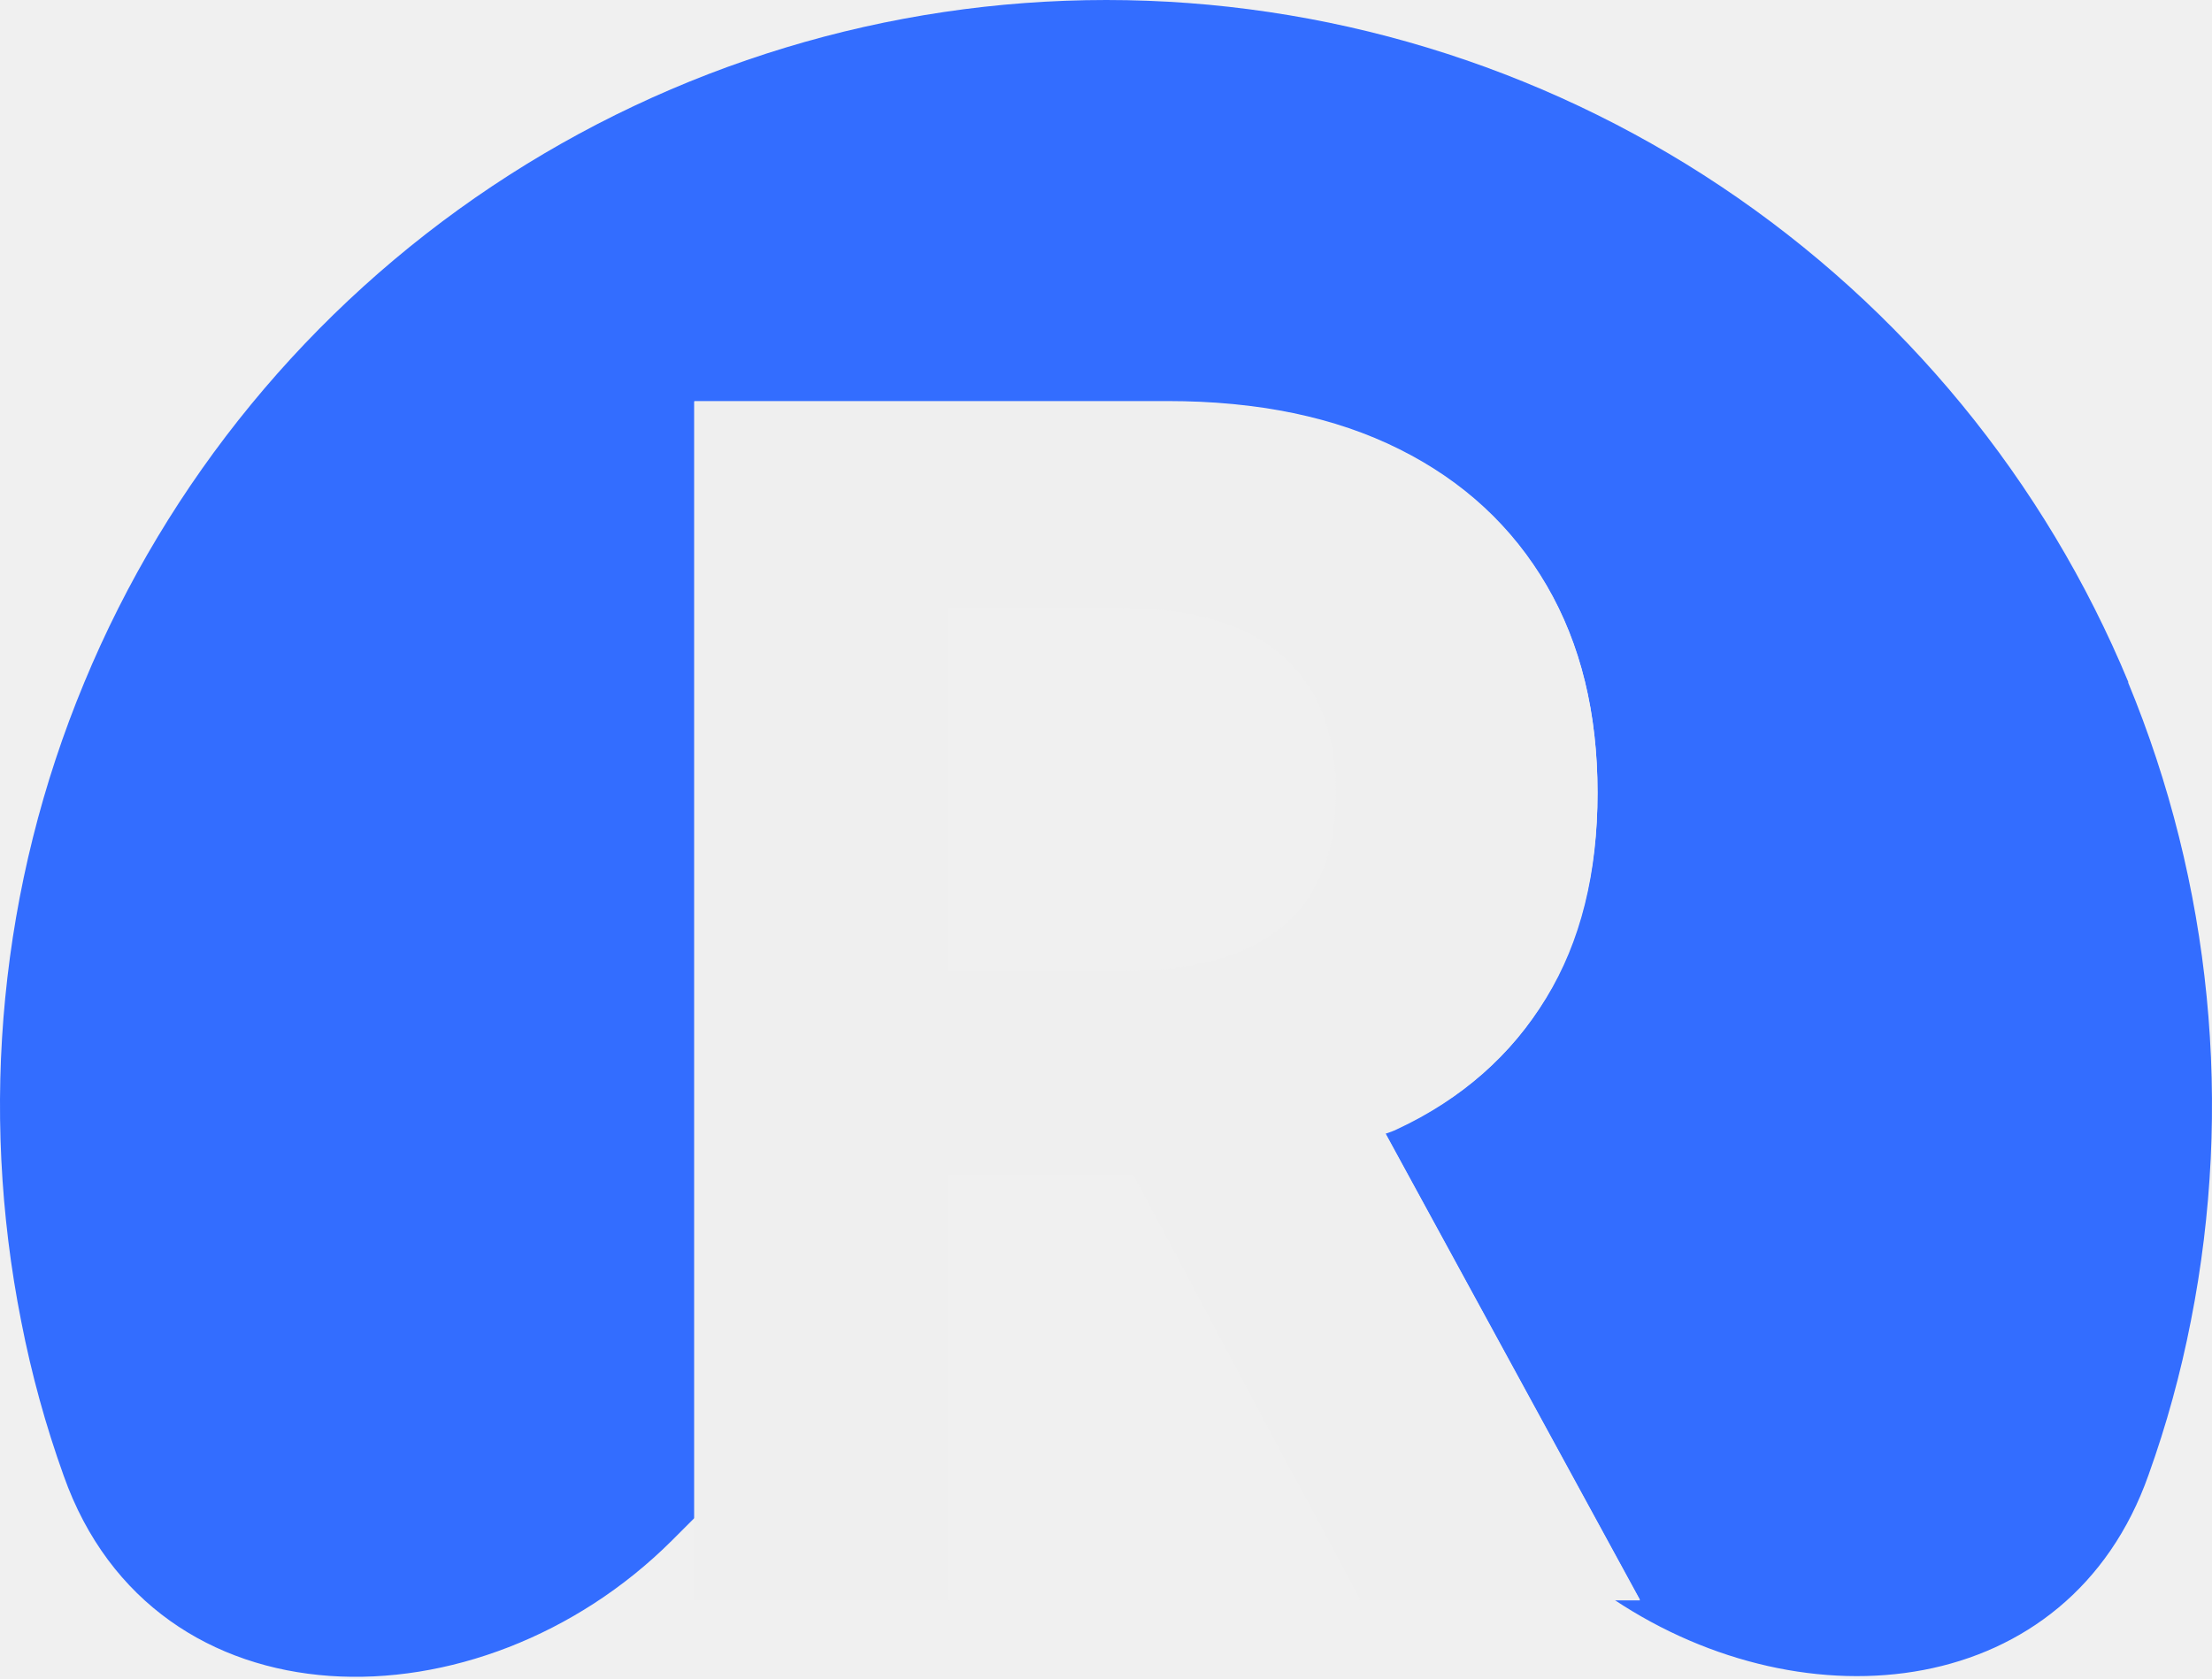
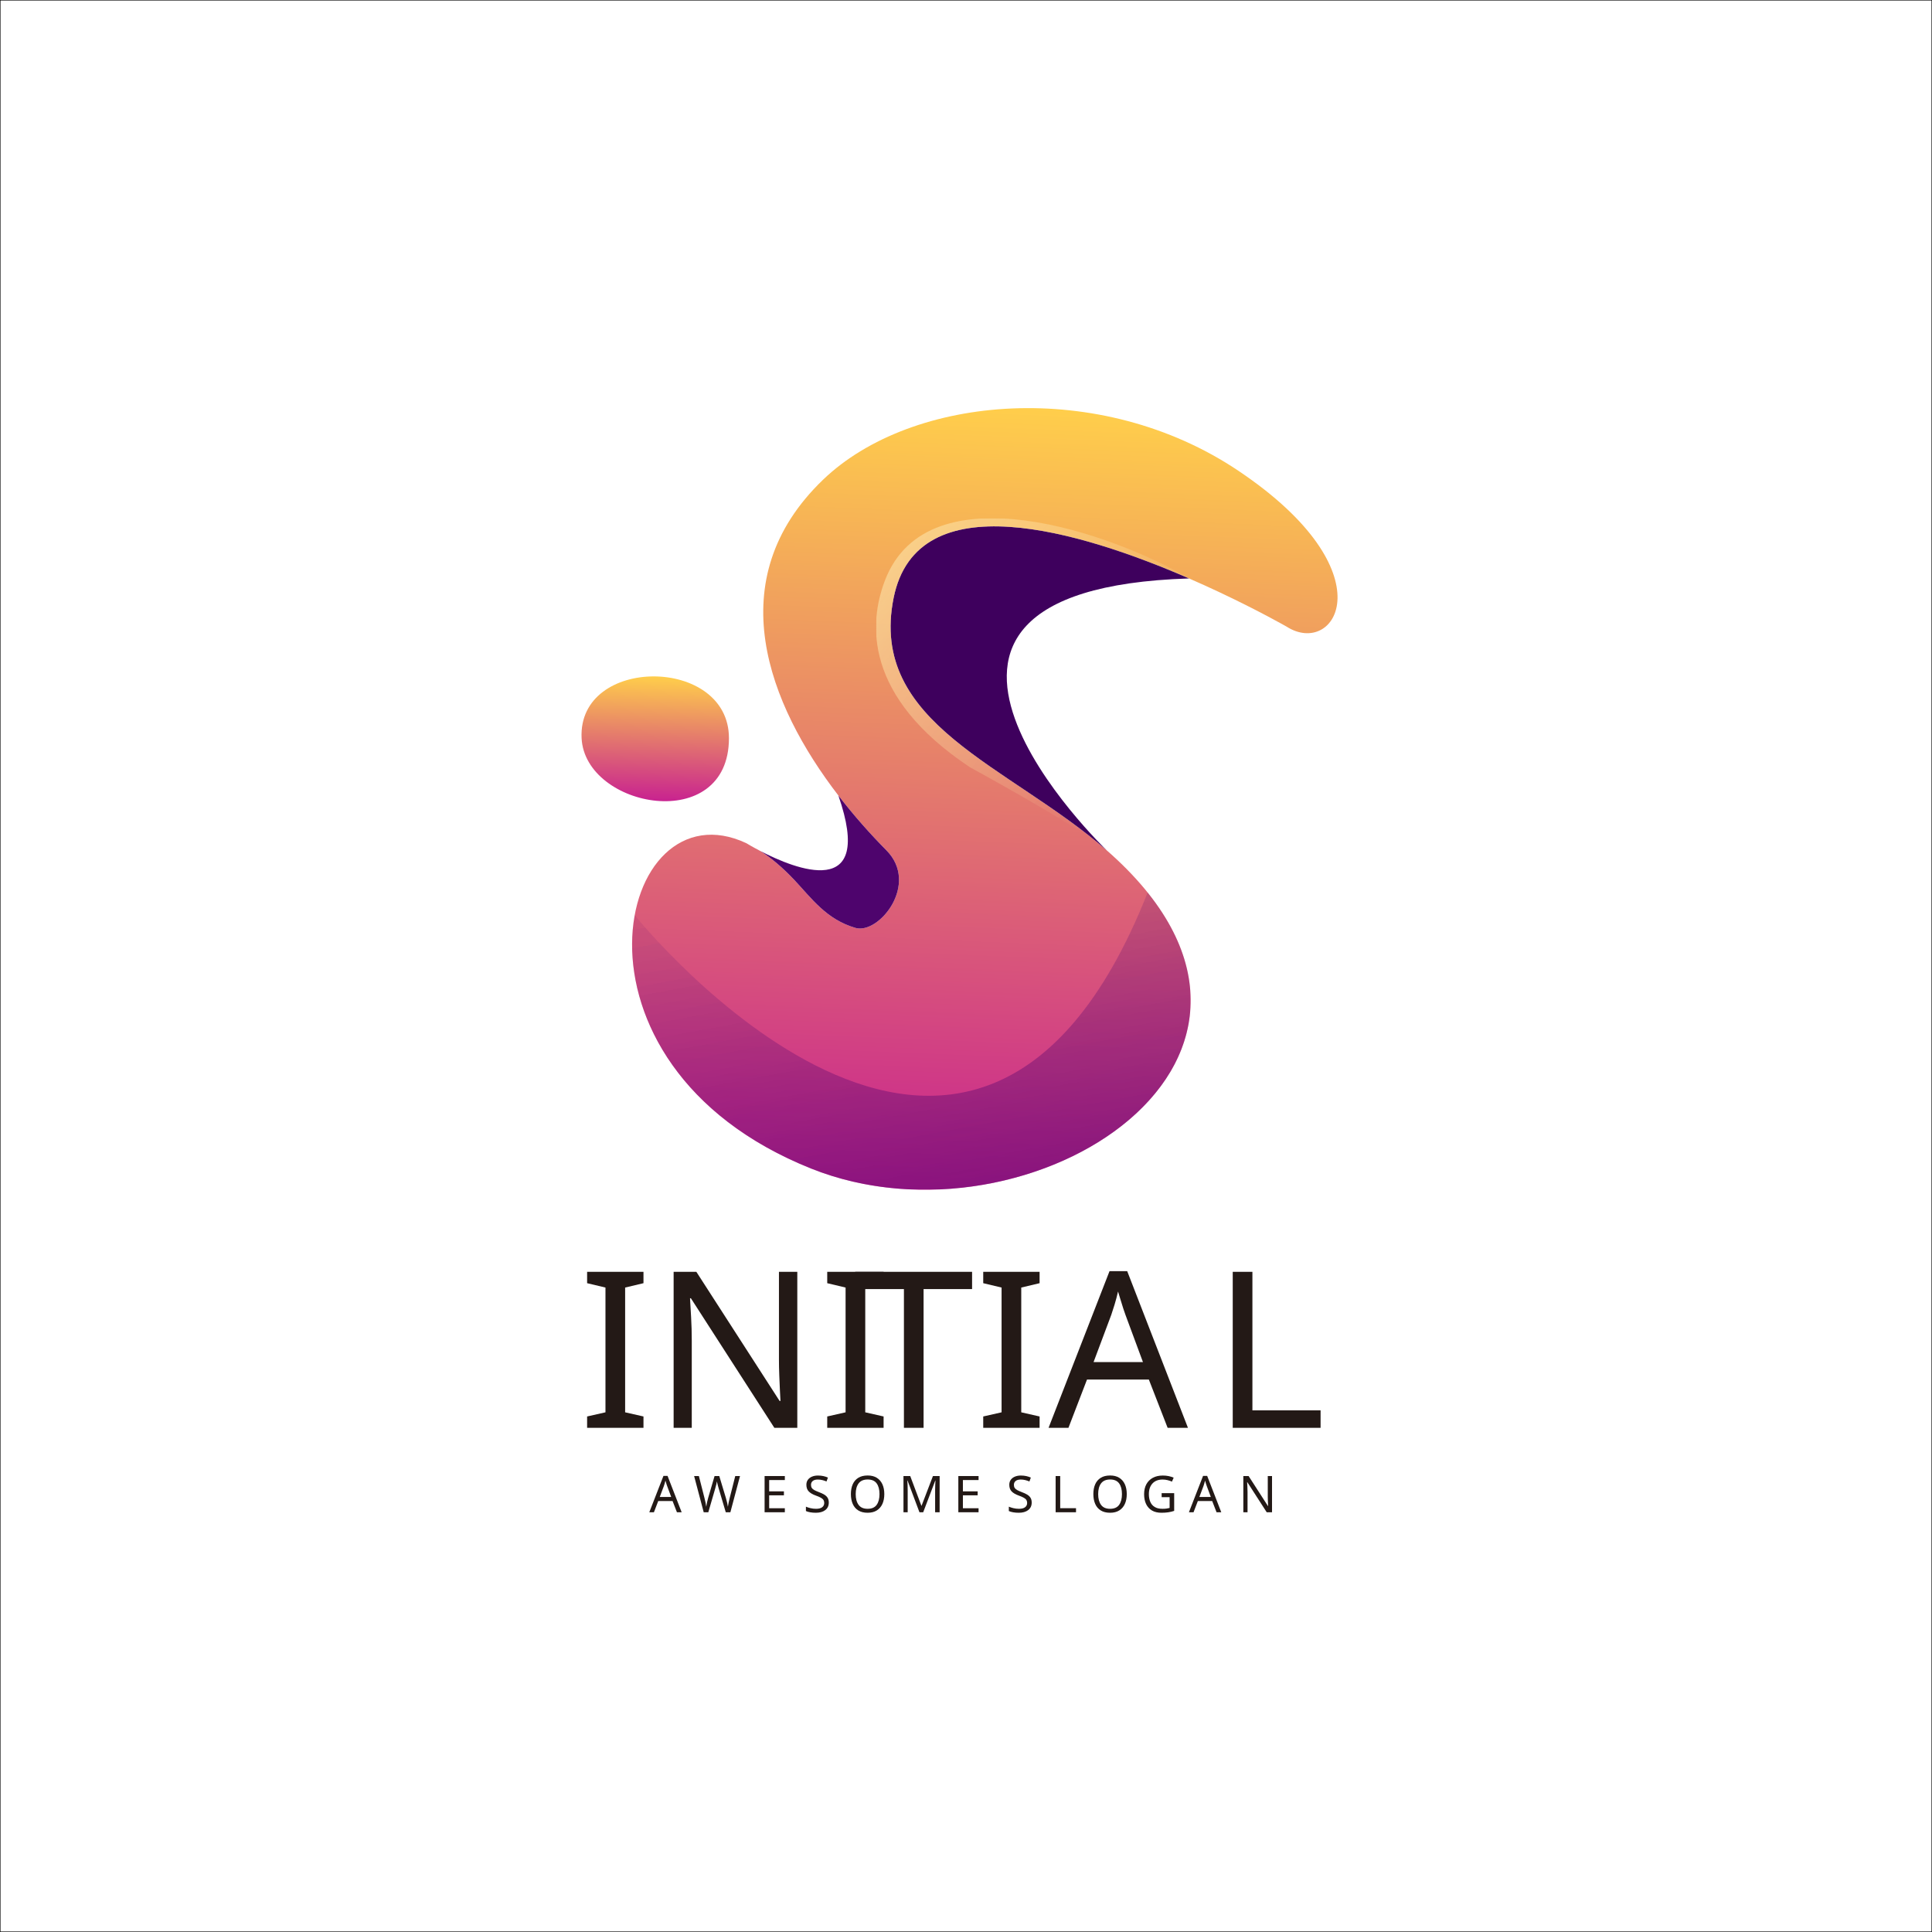
- <svg xmlns="http://www.w3.org/2000/svg" width="112" height="85" viewBox="0 0 112 85" fill="none">
-   <path d="M107.775 34.568C103.543 24.348 96.349 15.591 87.138 9.44C77.926 3.288 67.087 0 56.02 0C44.953 0 34.114 3.288 24.902 9.44C15.69 15.591 8.497 24.348 4.265 34.568C0.001 44.822 -1.073 56.084 1.075 66.923C1.596 69.592 2.312 72.196 3.224 74.735C7.813 87.69 24.284 87.722 34.016 78.022L35.155 76.883V20.311H59.112C63.702 20.311 67.608 21.125 70.863 22.753C74.118 24.38 76.591 26.691 78.317 29.653C80.042 32.615 80.888 36.131 80.888 40.134C80.888 44.138 80.009 47.621 78.284 50.518C76.559 53.415 74.02 55.628 70.733 57.158C70.537 57.256 70.342 57.288 70.147 57.386L83.037 81.017H81.734C91.467 87.495 104.747 86.127 108.784 74.702C109.695 72.163 110.411 69.559 110.932 66.89C113.08 56.019 111.973 44.756 107.742 34.536L107.775 34.568Z" fill="#336DFF" />
-   <path d="M70.147 57.418C70.342 57.353 70.537 57.288 70.732 57.19C74.02 55.661 76.526 53.415 78.284 50.55C80.042 47.686 80.888 44.203 80.888 40.167C80.888 36.13 80.042 32.648 78.317 29.686C76.591 26.724 74.118 24.413 70.863 22.785C67.608 21.157 63.702 20.344 59.112 20.344H35.155V81.05H48.013V59.502H57.387L68.877 81.05H83.036L70.147 57.418ZM66.468 45.147C65.655 46.481 64.45 47.49 62.823 48.174C61.195 48.858 59.177 49.183 56.703 49.183H47.98V30.792H56.638C59.112 30.792 61.163 31.15 62.79 31.866C64.418 32.583 65.622 33.657 66.436 35.024C67.25 36.423 67.64 38.116 67.64 40.134C67.64 42.152 67.25 43.812 66.436 45.147H66.468Z" fill="#EFEFEF" />
+ <svg xmlns="http://www.w3.org/2000/svg" xmlns:xlink="http://www.w3.org/1999/xlink" version="1.1" id="Layer_1" x="0px" y="0px" viewBox="0 0 4000 4000" style="enable-background:new 0 0 4000 4000;" xml:space="preserve">
+   <g>
+     <rect x="0.5" y="0.5" style="fill:#FFFFFF;" width="3999" height="3999" />
+     <path d="M3999,1v3998H1V1H3999 M4000,0H0v4000h4000V0L4000,0z" />
+   </g>
+   <g>
+     <g>
+       <defs>
+         <path id="SVGID_1_" d="M1835.162,1760.462c69.258,69.933-15.658,174.807-64.09,160.643     c-60.246-17.615-90.459-60.843-126.397-99.126c-23.822-25.376-47.233-45.098-69.927-59.764     c-17.822-9.248-29.479-16.46-29.479-16.46c-267.387-125.635-408.349,456.74,134.434,673.74     c453.609,181.347,1098.661-232.858,611.835-658.813c-201.575-176.373-494.279-261.016-441.38-522.978     c48.565-240.513,386.914-137.855,611.693-40.064c21.437,9.324,41.837,18.604,60.857,27.54     c83.952,39.438,140.968,72.134,140.968,72.134c101.609,65.213,212.906-112.554-99.442-322.442     c-286.408-192.456-676.538-158.217-860.238,18.39c-215.556,207.233-113.148,465.302,31.748,653.702     C1767.798,1688.642,1801.931,1726.908,1835.162,1760.462" />
+       </defs>
+       <clipPath id="SVGID_00000124150286525054431820000009011672072136874687_">
+         <use xlink:href="#SVGID_1_" style="overflow:visible;" />
+       </clipPath>
+       <linearGradient id="SVGID_00000051352671331441879610000018224048967487953572_" gradientUnits="userSpaceOnUse" x1="2041.326" y1="841.422" x2="1969.312" y2="2612.211">
+         <stop offset="0" style="stop-color:#FFCE4B" />
+         <stop offset="1" style="stop-color:#C31296" />
+       </linearGradient>
+       <rect x="1136.919" y="782.416" style="clip-path:url(#SVGID_00000124150286525054431820000009011672072136874687_);fill:url(#SVGID_00000051352671331441879610000018224048967487953572_);" width="1739.661" height="1818.425" />
+     </g>
+     <path style="fill-rule:evenodd;clip-rule:evenodd;fill:#3E005D;" d="M1850.157,1237.704   c-52.899,261.963,239.805,346.605,441.38,522.978c0,0-564.5-539.99,170.313-563.042   C2237.072,1099.849,1898.722,997.191,1850.157,1237.704" />
+     <path style="fill-rule:evenodd;clip-rule:evenodd;fill:#4E046D;" d="M1835.162,1760.462   c-33.231-33.554-67.364-71.82-99.419-113.498c76.622,220.334-90.465,151.847-160.995,115.251   c22.692,14.666,46.105,34.389,69.927,59.764c35.938,38.284,66.151,81.511,126.397,99.126   C1819.504,1935.269,1904.42,1830.396,1835.162,1760.462" />
+     <defs>
+       <filter id="Adobe_OpacityMaskFilter" filterUnits="userSpaceOnUse" x="1813.685" y="1072.942" width="648.165" height="681.563">
+         <feColorMatrix type="matrix" values="1 0 0 0 0  0 1 0 0 0  0 0 1 0 0  0 0 0 1 0" />
+       </filter>
+     </defs>
+     <mask maskUnits="userSpaceOnUse" x="1813.685" y="1072.942" width="648.165" height="681.563" id="SVGID_00000073707884719856821730000010629727030929905830_">
+       <g style="filter:url(#Adobe_OpacityMaskFilter);">
+         <linearGradient id="SVGID_00000080910747712693917050000015021527212501355675_" gradientUnits="userSpaceOnUse" x1="-1840.715" y1="1352.17" x2="-999.137" y2="1976.321" gradientTransform="matrix(1 0 0 1 3362.905 -394.9855)">
+           <stop offset="0" style="stop-color:#FFFFFF" />
+           <stop offset="1" style="stop-color:#000000" />
+         </linearGradient>
+         <rect x="1813.683" y="1072.94" style="fill:url(#SVGID_00000080910747712693917050000015021527212501355675_);" width="648.167" height="681.566" />
+       </g>
+     </mask>
+     <path style="mask:url(#SVGID_00000073707884719856821730000010629727030929905830_);fill-rule:evenodd;clip-rule:evenodd;fill:#FCE2A6;" d="   M1850.157,1237.704c48.565-240.513,386.914-137.855,611.693-40.064c-154.127-92.033-539.57-228.818-629.311,3.214   c-34.295,88.67-44.709,240.927,175.404,387.502c0,0,218.294,119.078,276.455,166.15   C2083.136,1582.296,1797.881,1496.591,1850.157,1237.704" />
+     <defs>
+       <filter id="Adobe_OpacityMaskFilter_00000075870789108500100020000010718589448751530386_" filterUnits="userSpaceOnUse" x="1308.668" y="1847.867" width="1156.452" height="615.377">
+         <feColorMatrix type="matrix" values="1 0 0 0 0  0 1 0 0 0  0 0 1 0 0  0 0 0 1 0" />
+       </filter>
+     </defs>
+     <mask maskUnits="userSpaceOnUse" x="1308.668" y="1847.867" width="1156.452" height="615.377" id="SVGID_00000155853217526332048270000006030284676408556176_">
+       <g style="filter:url(#Adobe_OpacityMaskFilter_00000075870789108500100020000010718589448751530386_);">
+         <linearGradient id="SVGID_00000175288285492614994820000016066621203838037655_" gradientUnits="userSpaceOnUse" x1="-1199.928" y1="3517.862" x2="-1489.301" y2="1961.654" gradientTransform="matrix(1 0 0 1 3286.604 -287.9056)">
+           <stop offset="0" style="stop-color:#FFFFFF" />
+           <stop offset="1" style="stop-color:#000000" />
+         </linearGradient>
+         <rect x="1308.667" y="1847.867" style="fill:url(#SVGID_00000175288285492614994820000016066621203838037655_);" width="1156.456" height="615.377" />
+       </g>
+     </mask>
+     <path style="mask:url(#SVGID_00000155853217526332048270000006030284676408556176_);fill-rule:evenodd;clip-rule:evenodd;fill:#4E046D;" d="   M2376.077,1847.867c-362.979,918.741-1062.002,46.934-1062.002,46.934c-29.654,162.289,58.599,401.946,365.628,524.694   C2102.238,2588.419,2690.886,2240.591,2376.077,1847.867" />
+     <g>
+       <defs>
+         <path id="SVGID_00000113333586815744790500000000328678682997597616_" d="M1509.208,1528.235c0,200.64-298.055,145.412-305.068,0     C1195.905,1357.493,1509.208,1358.132,1509.208,1528.235" />
+       </defs>
+       <clipPath id="SVGID_00000000193136870288039650000002841860075413457285_">
+         <use xlink:href="#SVGID_00000113333586815744790500000000328678682997597616_" style="overflow:visible;" />
+       </clipPath>
+       <linearGradient id="SVGID_00000034071807092265040050000008196558327411963277_" gradientUnits="userSpaceOnUse" x1="1357.017" y1="1399.829" x2="1348.213" y2="1682.782">
+         <stop offset="0" style="stop-color:#FFCE4B" />
+         <stop offset="1" style="stop-color:#C31296" />
+       </linearGradient>
+       <rect x="1195.905" y="1357.493" style="clip-path:url(#SVGID_00000000193136870288039650000002841860075413457285_);fill:url(#SVGID_00000034071807092265040050000008196558327411963277_);" width="313.303" height="371.382" />
+     </g>
+     <text transform="matrix(1 0 0 1 1197.461 2956.168)" style="fill:#231916; font-family:'NexaBold'; font-size:452.354px;">INI</text>
+     <text transform="matrix(1 0 0 1 1766.07 2956.168)" style="fill:#231916; font-family:'NexaBold'; font-size:452.354px;">TIA</text>
+     <text transform="matrix(1 0 0 1 2508.383 2956.168)" style="fill:#231916; font-family:'NexaBold'; font-size:452.354px;">L</text>
+     <text transform="matrix(1 0 0 1 1344.309 3130.961)" style="fill:#231916; font-family:'NexaBold'; font-size:105px;">A</text>
+     <text transform="matrix(1 0 0 1 1435.84 3130.961)" style="fill:#231916; font-family:'NexaBold'; font-size:105px;">W</text>
+     <text transform="matrix(1 0 0 1 1572.84 3130.961)" style="fill:#231916; font-family:'NexaBold'; font-size:105px;">E</text>
+     <text transform="matrix(1 0 0 1 1663.219 3130.961)" style="fill:#231916; font-family:'NexaBold'; font-size:105px;">S</text>
+     <text transform="matrix(1 0 0 1 1755.277 3130.961)" style="fill:#231916; font-family:'NexaBold'; font-size:105px;">O</text>
+     <text transform="matrix(1 0 0 1 1860.363 3130.961)" style="fill:#231916; font-family:'NexaBold'; font-size:105px;">M</text>
+     <text transform="matrix(1 0 0 1 1973.941 3130.961)" style="fill:#231916; font-family:'NexaBold'; font-size:105px;">E </text>
+     <text transform="matrix(1 0 0 1 2083.324 3130.961)" style="fill:#231916; font-family:'NexaBold'; font-size:105px;">S</text>
+     <text transform="matrix(1 0 0 1 2175.387 3130.961)" style="fill:#231916; font-family:'NexaBold'; font-size:105px;">L</text>
+     <text transform="matrix(1 0 0 1 2257.262 3130.961)" style="fill:#231916; font-family:'NexaBold'; font-size:105px;">O</text>
+     <text transform="matrix(1 0 0 1 2362.34 3130.961)" style="fill:#231916; font-family:'NexaBold'; font-size:105px;">G</text>
+     <text transform="matrix(1 0 0 1 2461.531 3130.961)" style="fill:#231916; font-family:'NexaBold'; font-size:105px;">A</text>
+     <text transform="matrix(1 0 0 1 2563.996 3130.961)" style="fill:#231916; font-family:'NexaBold'; font-size:105px;">N</text>
+   </g>
</svg>
